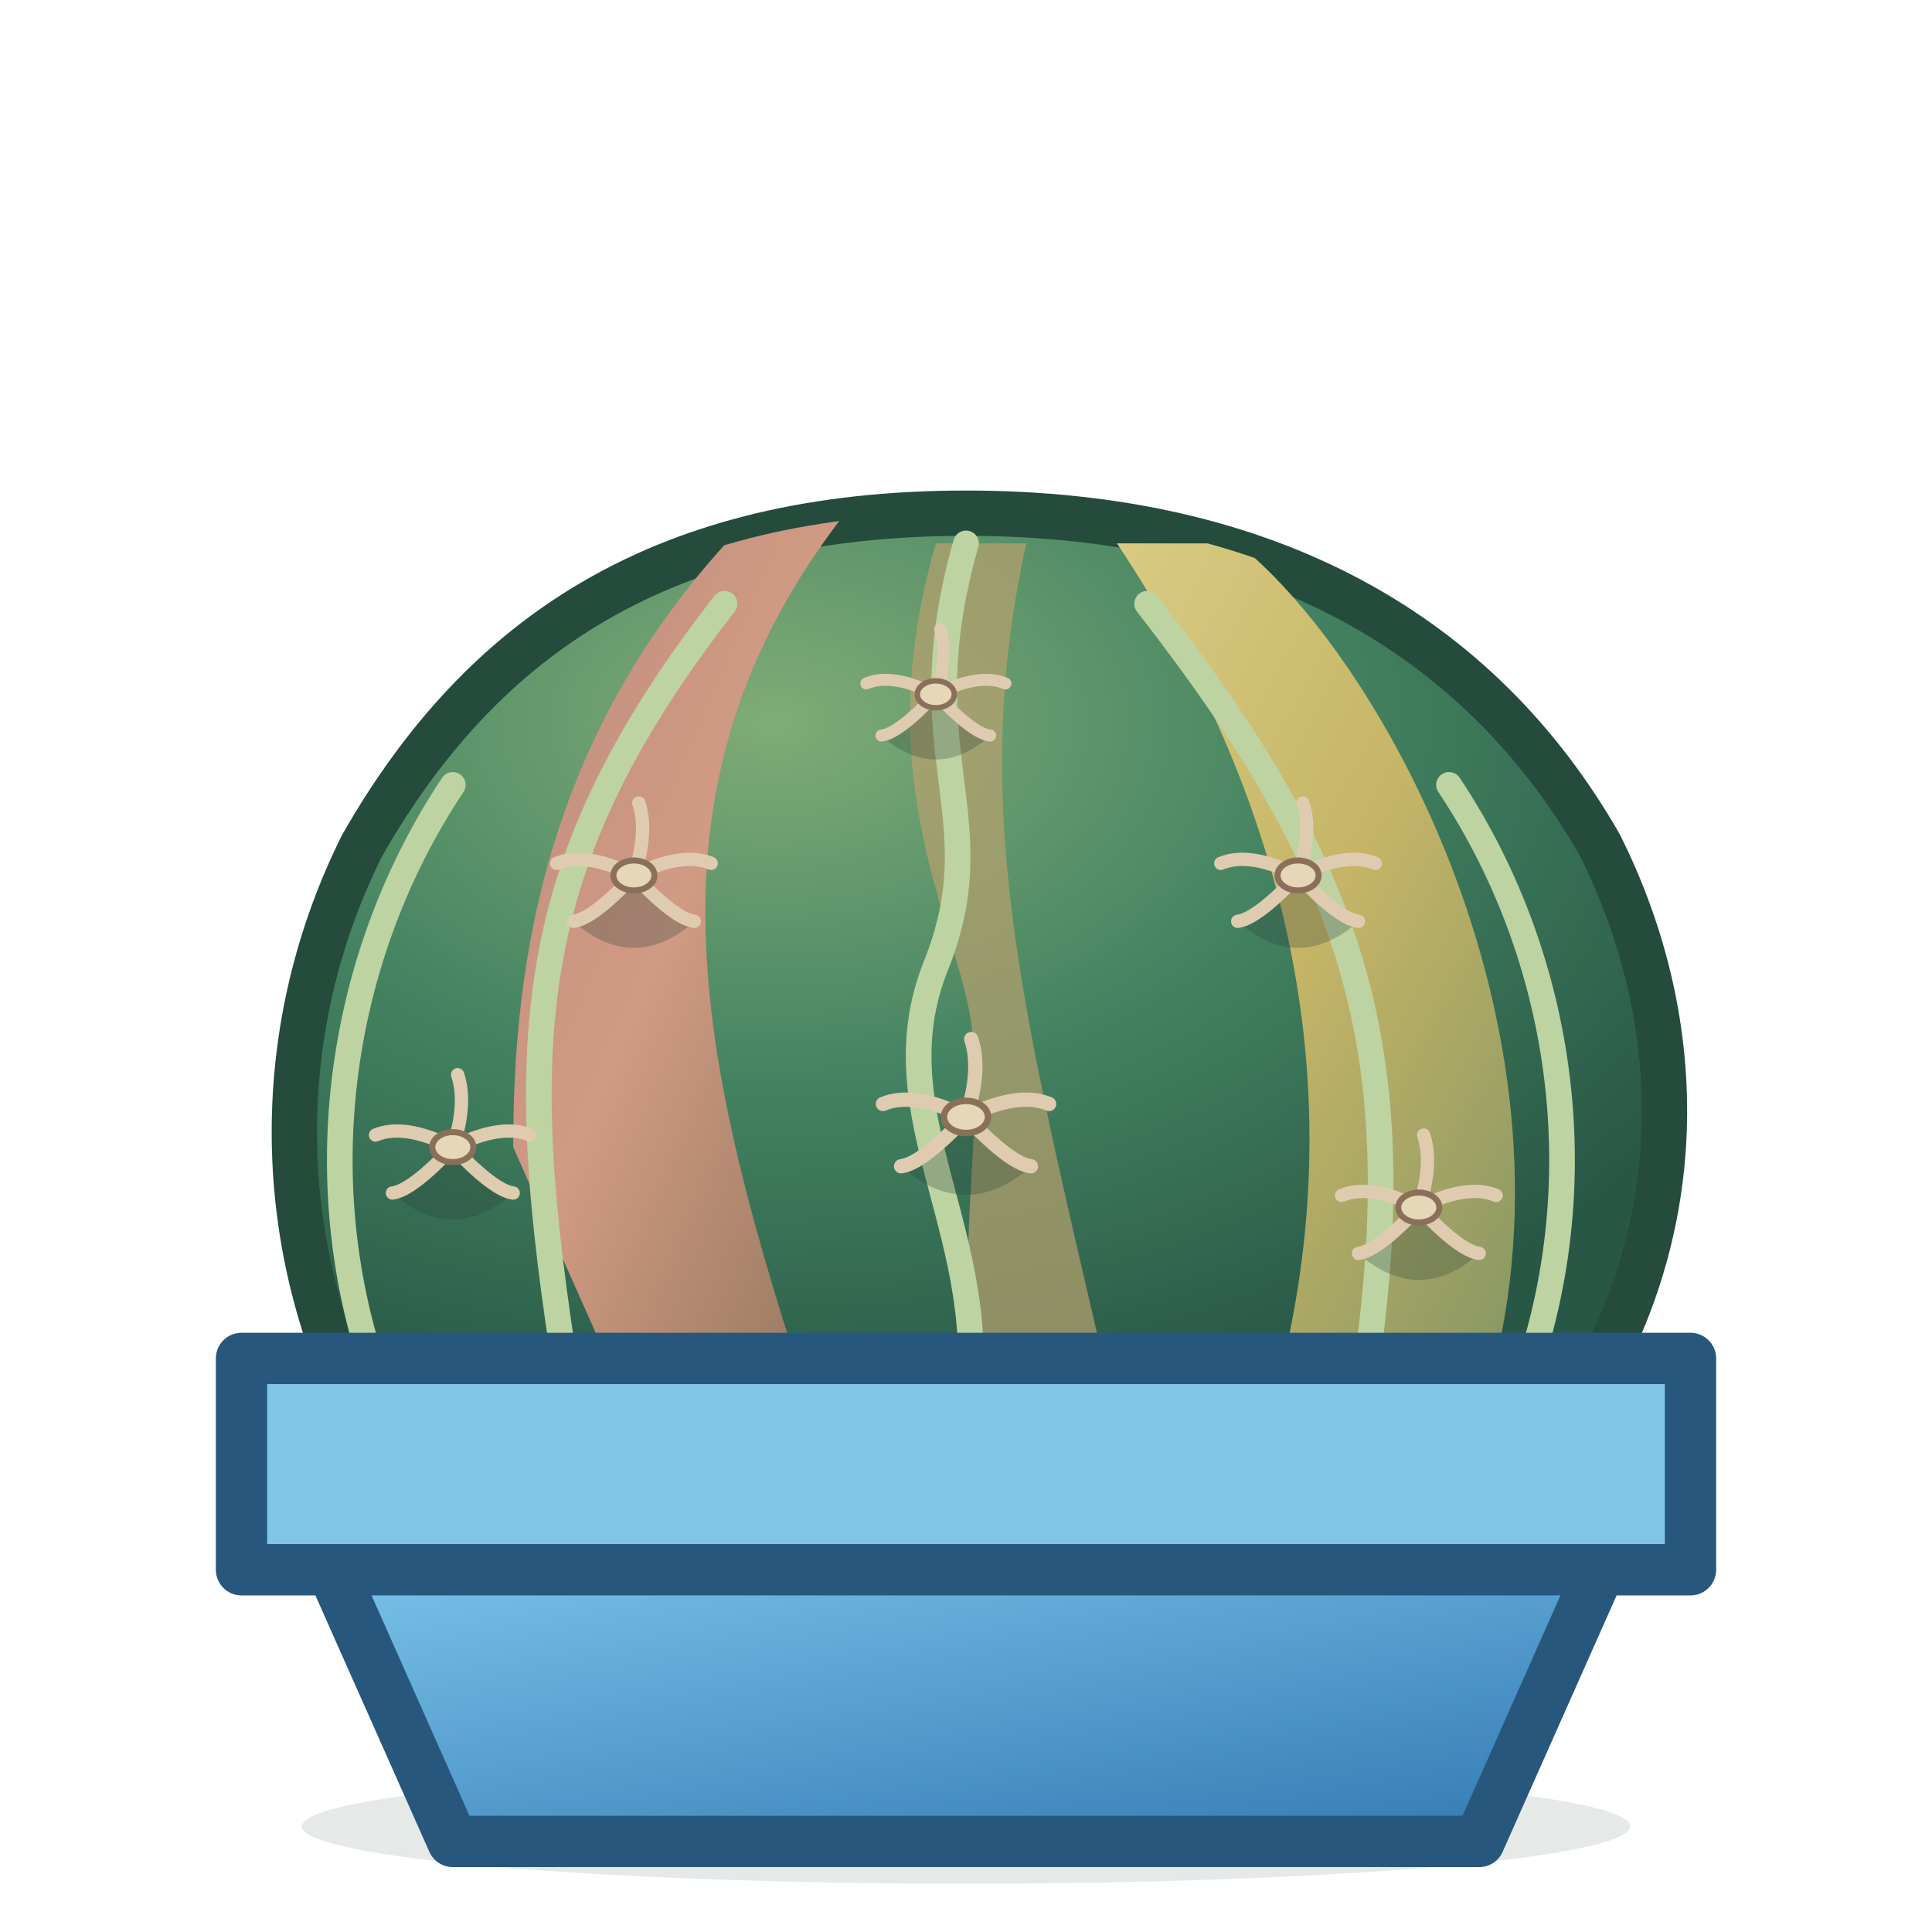
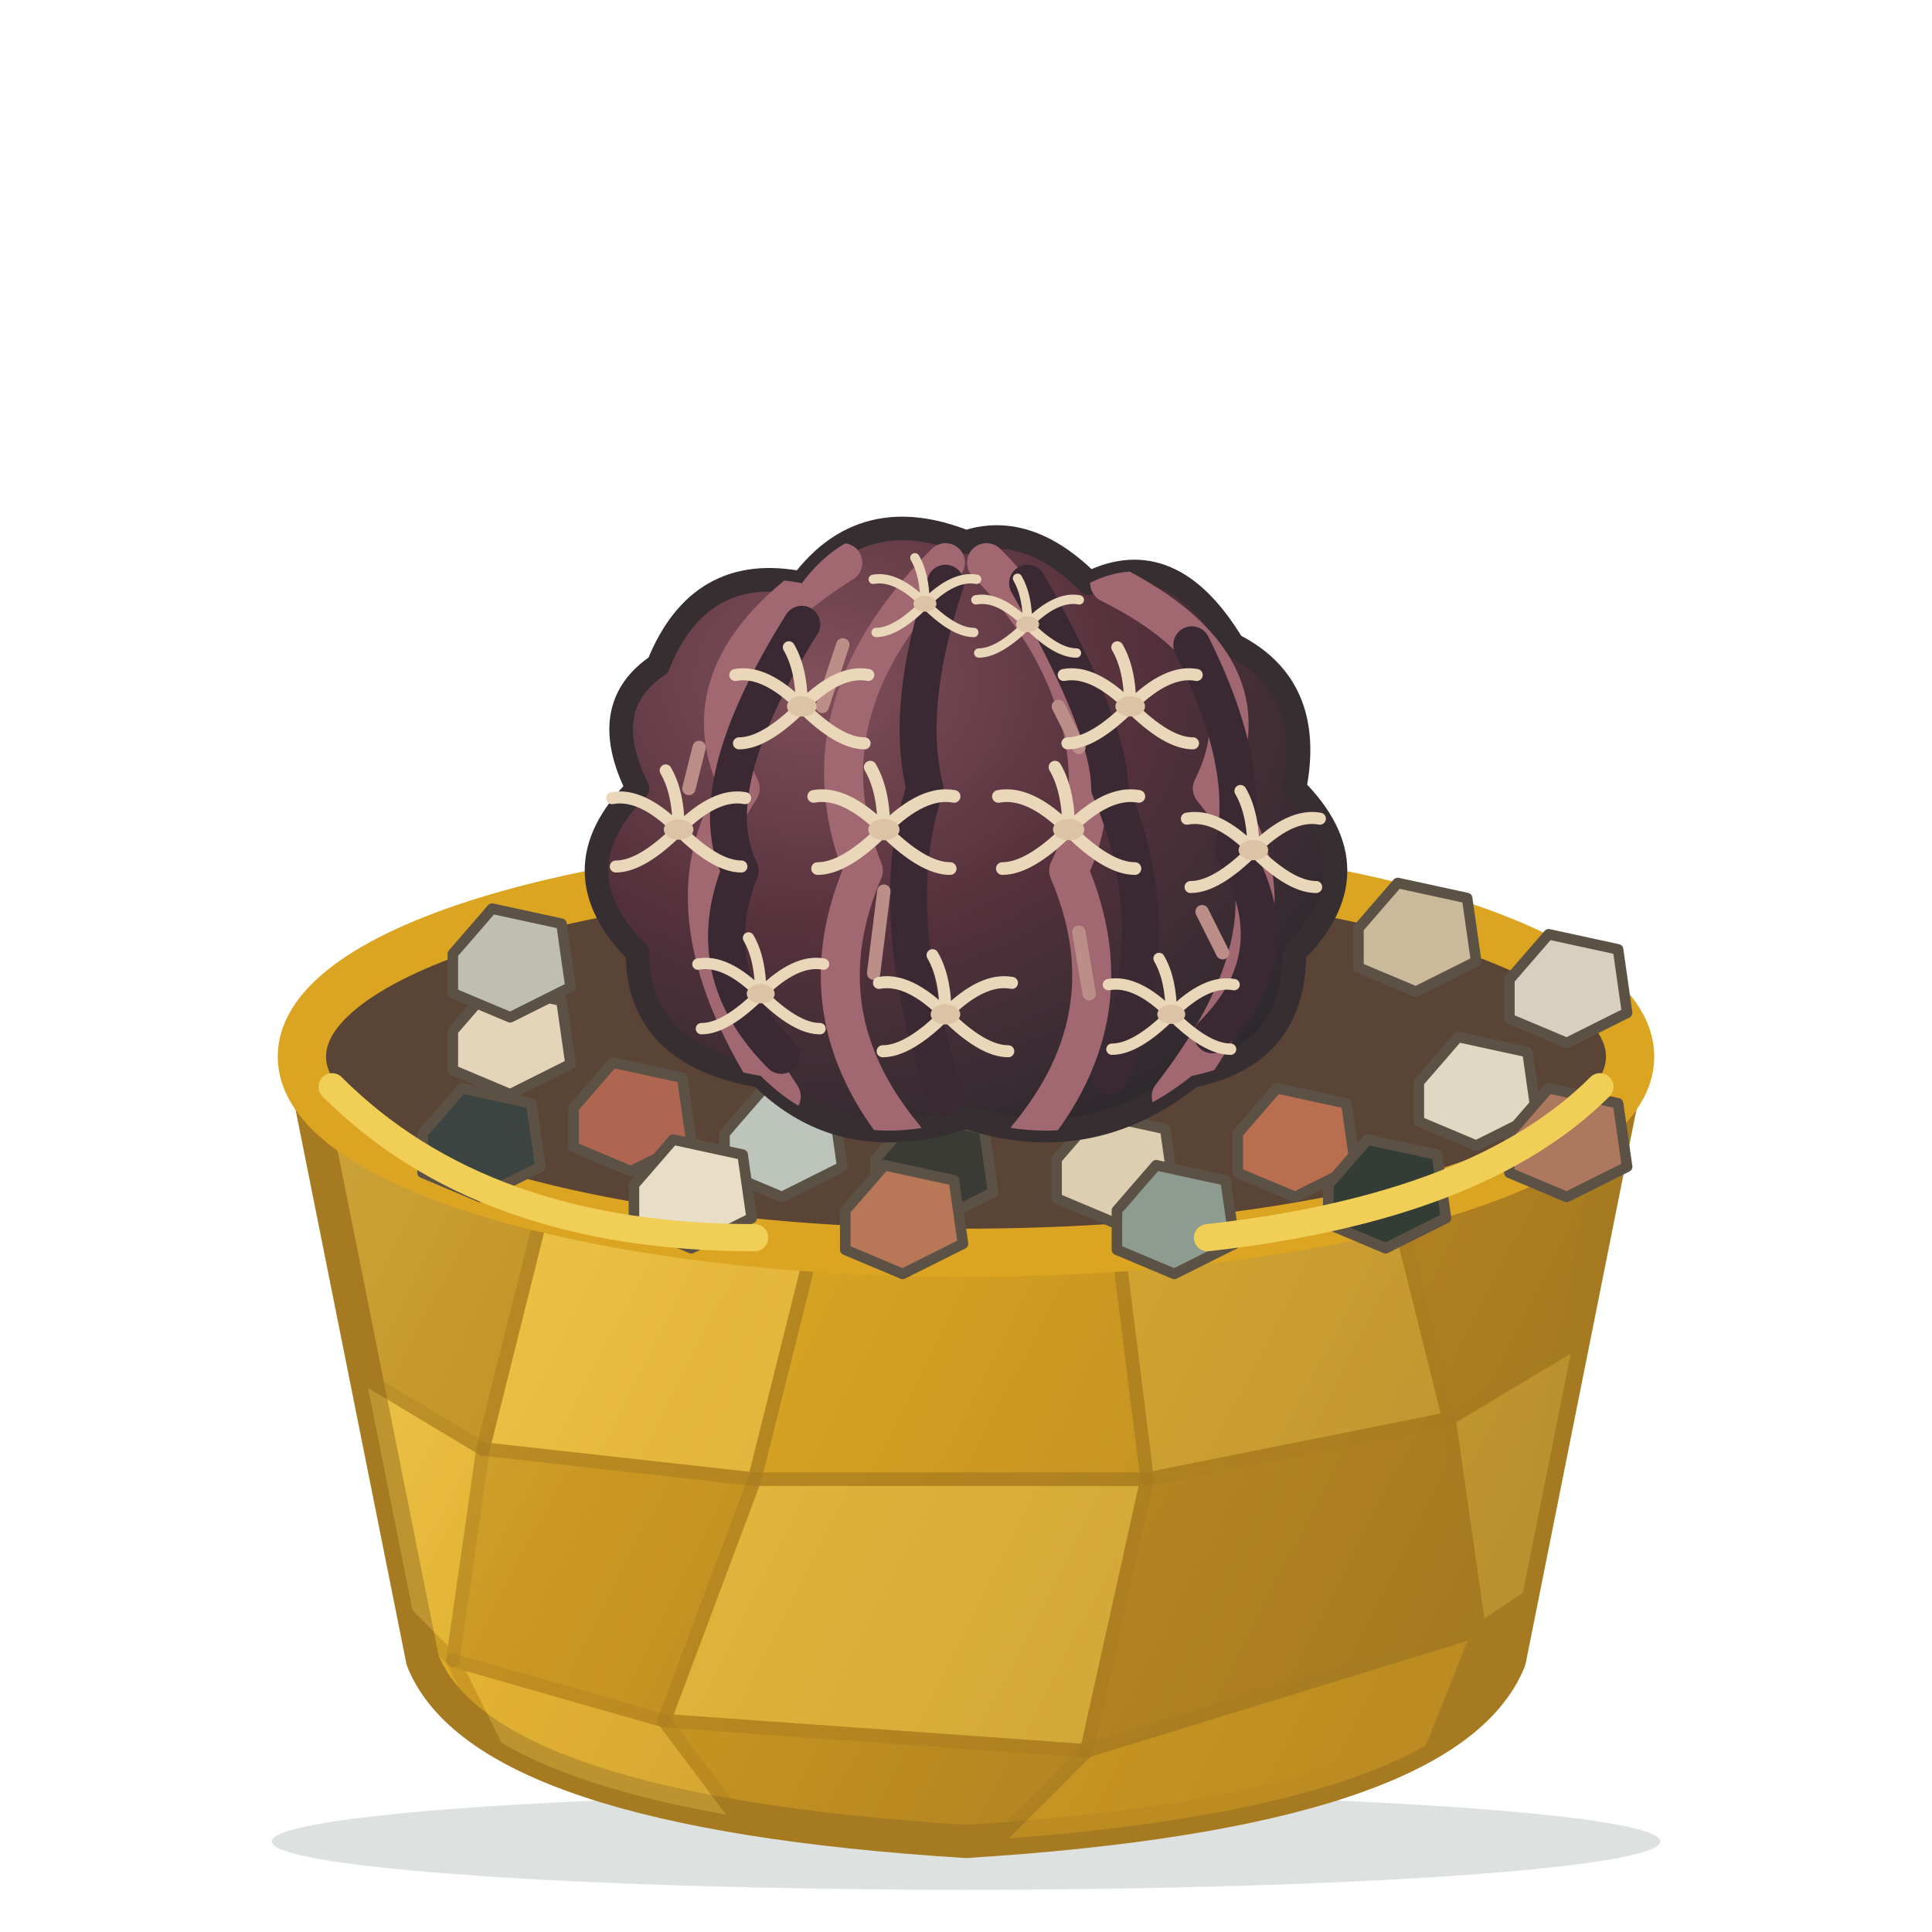
<svg xmlns="http://www.w3.org/2000/svg" viewBox="0 0 64 64" role="img" aria-labelledby="gymnocalycium-mihanovichii-variegated-title gymnocalycium-mihanovichii-variegated-description" data-plant-slug="gymnocalycium-mihanovichii-variegated" focusable="false">
  <defs>
-     <linearGradient id="gym-var-pot" x1="0" x2="0.8" y1="0" y2="1">
-       <stop offset="0" stop-color="#79c2e9" />
-       <stop offset="1" stop-color="#377fb6" />
+     <linearGradient id="p01-oct22-pot" x1="0" y1="0" x2="1" y2="0.3">
+       <stop stop-color="#f1ce56" />
+       <stop offset="0.35" stop-color="#dba522" />
+       <stop offset="1" stop-color="#a67a20" />
    </linearGradient>
-     <radialGradient id="varmoon-body" cx="35%" cy="23%" r="80%">
-       <stop offset="0" stop-color="#80ac77" />
-       <stop offset="0.5" stop-color="#438361" />
-       <stop offset="1" stop-color="#285746" />
+     <clipPath id="p01-oct22-pot-clip">
+       <path d="M10 35H54L50 55Q48 60 32 61Q16 60 14 55Z" />
+     </clipPath>
+     <radialGradient id="p01-oct22-body" cx="0.3" cy="0.25" r="0.85">
+       <stop stop-color="#80505b" />
+       <stop offset="0.5" stop-color="#55313c" />
+       <stop offset="1" stop-color="#2b292d" />
    </radialGradient>
-     <clipPath id="varmoon-clip" clipPathUnits="userSpaceOnUse">
-       <path d="M12 47c-3-6-3-13 0-19 4-7 10-11 20-11s17 4 21 11c3 6 3 13-1 19Z" fill="none" stroke="none" stroke-width="1" stroke-linecap="round" stroke-linejoin="round" />
+     <clipPath id="p01-oct22-body-clip">
+       <path d="M32 17Q27 15 24 19Q19 18 17 23Q14 25 16 29Q12 33 16 37Q16 42 22 43Q26 47 32 45Q38 47 43 43Q48 42 48 37Q52 33 48 29Q49 24 45 22Q42 17 38 19Q35 16 32 17Z" />
    </clipPath>
-     <linearGradient id="varmoon-rose" x1="0" y1="0" x2="0.85" y2="1">
-       <stop offset="0" stop-color="#bd8c80" />
-       <stop offset="0.5" stop-color="#d19a83" />
-       <stop offset="1" stop-color="#987a60" />
-     </linearGradient>
-     <linearGradient id="varmoon-gold" x1="0" y1="0" x2="0.85" y2="1">
-       <stop offset="0" stop-color="#d8cb82" />
-       <stop offset="0.5" stop-color="#c6b566" />
-       <stop offset="1" stop-color="#8c9964" />
-     </linearGradient>
-     <g id="gymnocalycium-mihanovichii-variegated-detail-1">
-       <path d="M-2.4 2Q0 4 2.4 2L0 0Z" fill="#273e36" stroke="none" stroke-width="0" stroke-linecap="round" stroke-linejoin="round" opacity="0.28" />
-       <path d="M0 0q-2-1-3.2-0.5M0 0q2-1 3.2-0.5M0 0q-1.7 1.8-2.5 1.9M0 0q1.7 1.8 2.5 1.9M0 0q0.6-1.8 0.2-3" fill="none" stroke="#dfccb0" stroke-width="0.55" stroke-linecap="round" stroke-linejoin="round" />
-       <ellipse cx="0" cy="0" rx="0.85" ry="0.62" fill="#e6d7b8" stroke="#8a7058" stroke-width="0.25" />
+     <g id="p01-oct22-spines">
+       <path d="M0 0q-2-2-3.6-1.7M0 0q2-2 3.6-1.7M0 0q-2 2-3.4 2M0 0q2 2 3.4 2M0 0q0-2-0.7-3.2" fill="none" stroke="#ead7ba" stroke-width="0.65" />
+       <ellipse rx="0.8" ry="0.55" fill="#dcc3a5" />
    </g>
  </defs>
-   <ellipse cx="32" cy="60.5" rx="22" ry="1.9" fill="#244b3b" stroke="none" stroke-width="0" opacity="0.12" />
-   <ellipse cx="32" cy="45.5" rx="22" ry="2.1" fill="#745c45" stroke="none" stroke-width="1" />
-   <path d="M12 47c-3-6-3-13 0-19 4-7 10-11 20-11s17 4 21 11c3 6 3 13-1 19Z" fill="url(#varmoon-body)" stroke="#244b3b" stroke-width="1.5" stroke-linecap="round" stroke-linejoin="round" />
-   <g clip-path="url(#varmoon-clip)">
-     <path d="M25 17c-7 7-8 15-8 21l4 9h6c-4-12-6-21 1-30Z" fill="url(#varmoon-rose)" stroke="none" stroke-width="1" stroke-linecap="round" stroke-linejoin="round" />
-     <path d="M37 18c6 9 8 19 5 29h7c4-12-3-25-8-29Z" fill="url(#varmoon-gold)" stroke="none" stroke-width="1" stroke-linecap="round" stroke-linejoin="round" />
-     <path d="M31 18c-2 7 0 11 1 15s-1 10 1 14h4c-3-13-5-20-3-29Z" fill="#b8a16d" stroke="none" stroke-width="0" stroke-linecap="round" stroke-linejoin="round" opacity="0.7" />
-     <path d="M32 18c-2 7 1 9-1 14s2 9 1 15M24 20c-7 9-7 15-5 27m19-27c7 9 9 15 7 27M15 26c-4 6-5 14-2 21m35-21c4 6 5 14 2 21" fill="none" stroke="#bdd3a2" stroke-width="0.85" stroke-linecap="round" stroke-linejoin="round" />
+   <g stroke-linecap="round" stroke-linejoin="round">
+     <ellipse cx="32" cy="61" rx="23" ry="1.6" fill="#274537" opacity="0.16" />
+     <path d="M10 35H54L50 55Q48 60 32 61Q16 60 14 55Z" fill="url(#p01-oct22-pot)" stroke="#a67a20" stroke-width="1.1" />
+     <g clip-path="url(#p01-oct22-pot-clip)">
+       <path d="M10 36 18 40 16 48 11 45Z" fill="#a67a20" opacity="0.48" stroke="#a67a20" stroke-width="0.45" />
+       <path d="M18 40 27 41 25 49 16 48Z" fill="#f1ce56" opacity="0.5" stroke="#a67a20" stroke-width="0.45" />
+       <path d="M27 41 37 41 38 49 25 49Z" fill="#dba522" opacity="0.35" stroke="#a67a20" stroke-width="0.45" />
+       <path d="M37 41 46 39 48 47 38 49Z" fill="#f1ce56" opacity="0.3" stroke="#a67a20" stroke-width="0.45" />
+       <path d="M46 39 54 36 53 44 48 47Z" fill="#a67a20" opacity="0.38" stroke="#a67a20" stroke-width="0.45" />
+       <path d="M11 45 16 48 15 55 12 52Z" fill="#f1ce56" opacity="0.32" stroke="#a67a20" stroke-width="0.45" />
+       <path d="M16 48 25 49 22 57 15 55Z" fill="#a67a20" opacity="0.3" stroke="#a67a20" stroke-width="0.45" />
+       <path d="M25 49 38 49 36 58 22 57Z" fill="#f1ce56" opacity="0.45" stroke="#a67a20" stroke-width="0.45" />
+       <path d="M38 49 48 47 49 54 36 58Z" fill="#a67a20" opacity="0.42" stroke="#a67a20" stroke-width="0.45" />
+       <path d="M48 47 53 44 52 52 49 54Z" fill="#f1ce56" opacity="0.28" stroke="#a67a20" stroke-width="0.45" />
+       <path d="M15 55 22 57 25 61 17 59Z" fill="#f1ce56" opacity="0.3" stroke="#a67a20" stroke-width="0.45" />
+       <path d="M22 57 36 58 32 62 25 61Z" fill="#a67a20" opacity="0.25" stroke="#a67a20" stroke-width="0.45" />
+       <path d="M36 58 49 54 47 59 32 62Z" fill="#dba522" opacity="0.4" stroke="#a67a20" stroke-width="0.45" />
+     </g>
+     <ellipse cx="32" cy="35" rx="22" ry="6.5" fill="#5a4435" stroke="#dba522" stroke-width="1.6" />
+     <path d="m15 34.15 1.3-1.5 2.3 0.5 0.3 2.1-2 1-1.9-0.8Z" fill="#e4d5ba" stroke="#5c5145" stroke-width="0.35" />
+     <path d="m19 36.7 1.3-1.5 2.3 0.5 0.3 2.1-2 1-1.9-0.8Z" fill="#af6650" stroke="#5c5145" stroke-width="0.35" />
+     <path d="m24 37.55 1.3-1.5 2.3 0.5 0.3 2.1-2 1-1.9-0.8Z" fill="#bdc4bc" stroke="#5c5145" stroke-width="0.35" />
+     <path d="m29 38.4 1.3-1.5 2.3 0.5 0.3 2.1-2 1-1.9-0.8Z" fill="#3a3b35" stroke="#5c5145" stroke-width="0.35" />
+     <path d="m35 38.4 1.3-1.5 2.3 0.5 0.3 2.1-2 1-1.9-0.8Z" fill="#ddcdb1" stroke="#5c5145" stroke-width="0.35" />
+     <path d="m41 37.55 1.3-1.5 2.3 0.5 0.3 2.1-2 1-1.9-0.8Z" fill="#b96e50" stroke="#5c5145" stroke-width="0.35" />
+     <path d="m47 35.85 1.3-1.5 2.3 0.5 0.3 2.1-2 1-1.9-0.8Z" fill="#e1d8c3" stroke="#5c5145" stroke-width="0.35" />
+     <path d="m14 37.55 1.3-1.5 2.3 0.5 0.3 2.1-2 1-1.9-0.8Z" fill="#3b4440" stroke="#5c5145" stroke-width="0.35" />
+     <path d="m21 39.25 1.3-1.5 2.3 0.5 0.3 2.1-2 1-1.9-0.8Z" fill="#e8ddc6" stroke="#5c5145" stroke-width="0.35" />
+     <path d="m28 40.1 1.3-1.5 2.3 0.5 0.3 2.1-2 1-1.9-0.8Z" fill="#b87757" stroke="#5c5145" stroke-width="0.35" />
+     <path d="m37 40.1 1.3-1.5 2.3 0.5 0.3 2.1-2 1-1.9-0.8Z" fill="#8e9b91" stroke="#5c5145" stroke-width="0.35" />
+     <path d="m44 39.25 1.3-1.5 2.3 0.5 0.3 2.1-2 1-1.9-0.8Z" fill="#343c36" stroke="#5c5145" stroke-width="0.35" />
+     <path d="m50 37.55 1.3-1.5 2.3 0.5 0.3 2.1-2 1-1.9-0.8Z" fill="#ae785e" stroke="#5c5145" stroke-width="0.35" />
+     <path d="m15 31.6 1.3-1.5 2.3 0.5 0.3 2.1-2 1-1.9-0.8Z" fill="#bfbeb0" stroke="#5c5145" stroke-width="0.35" />
+     <path d="m21 30.75 1.3-1.5 2.3 0.5 0.3 2.1-2 1-1.9-0.8Z" fill="#3a3e36" stroke="#5c5145" stroke-width="0.35" />
+     <path d="m45 30.75 1.3-1.5 2.3 0.5 0.3 2.1-2 1-1.9-0.8Z" fill="#cbb99c" stroke="#5c5145" stroke-width="0.35" />
+     <path d="m50 32.45 1.3-1.5 2.3 0.5 0.3 2.1-2 1-1.9-0.8Z" fill="#d8cfc0" stroke="#5c5145" stroke-width="0.35" />
+     <g transform="translate(10.24 6.4) scale(0.68)">
+       <path d="M32 17Q27 15 24 19Q19 18 17 23Q14 25 16 29Q12 33 16 37Q16 42 22 43Q26 47 32 45Q38 47 43 43Q48 42 48 37Q52 33 48 29Q49 24 45 22Q42 17 38 19Q35 16 32 17Z" fill="url(#p01-oct22-body)" stroke="#372e31" stroke-width="1.15" />
+       <g clip-path="url(#p01-oct22-body-clip)">
+         <path d="M31 18C26 23 25 28 27 33Q24 40 29 46M33 18C38 23 39 29 37 33Q40 40 35 46M26 18Q18 23 21 29Q17 35 23 44M39 19Q47 23 44 29Q49 35 42 44" fill="none" stroke="#a16872" stroke-width="1.9" />
+         <path d="M31 19Q29 25 30 29Q28 35 31 44M35 19Q39 26 39 29Q42 36 39 43M24 21Q19 29 21 33Q19 38 23 42M43 22Q46 28 45 32Q48 37 44 41" fill="none" stroke="#3a2933" stroke-width="1.8" />
+         <path d="M26 22 25 25M28 34l-0.5 4m9-13 1 2m0 9 0.5 3M19 27l-0.5 2m25 6 1 2" fill="none" stroke="#bb8f87" stroke-width="0.65" />
+       </g>
+       <use href="#p01-oct22-spines" transform="translate(30 20) scale(0.7)" />
+       <use href="#p01-oct22-spines" transform="translate(35 21) scale(0.7)" />
+       <use href="#p01-oct22-spines" transform="translate(24 25) scale(0.9)" />
+       <use href="#p01-oct22-spines" transform="translate(40 25) scale(0.9)" />
+       <use href="#p01-oct22-spines" transform="translate(18 31) scale(0.9)" />
+       <use href="#p01-oct22-spines" transform="translate(28 31) scale(0.95)" />
+       <use href="#p01-oct22-spines" transform="translate(37 31) scale(0.95)" />
+       <use href="#p01-oct22-spines" transform="translate(46 32) scale(0.9)" />
+       <use href="#p01-oct22-spines" transform="translate(22 39) scale(0.85)" />
+       <use href="#p01-oct22-spines" transform="translate(31 40) scale(0.9)" />
+       <use href="#p01-oct22-spines" transform="translate(42 40) scale(0.85)" />
+     </g>
+     <path d="M11 36Q16 41 25 41M40 41q9-1 13-5" fill="none" stroke="#f1ce56" stroke-width="0.9" />
  </g>
-   <use href="#gymnocalycium-mihanovichii-variegated-detail-1" transform="translate(31 23) scale(0.72)" />
-   <use href="#gymnocalycium-mihanovichii-variegated-detail-1" transform="translate(21 29) scale(0.8)" />
-   <use href="#gymnocalycium-mihanovichii-variegated-detail-1" transform="translate(43 29) scale(0.8)" />
-   <use href="#gymnocalycium-mihanovichii-variegated-detail-1" transform="translate(15 38) scale(0.8)" />
-   <use href="#gymnocalycium-mihanovichii-variegated-detail-1" transform="translate(32 37) scale(0.86)" />
-   <use href="#gymnocalycium-mihanovichii-variegated-detail-1" transform="translate(47 40) scale(0.8)" />
-   <path d="M8 45h48v7H8z" fill="#80c5e8" stroke="#28577e" stroke-linejoin="round" stroke-width="1.7" />
-   <path d="m11 52 4 9h34l4-9Z" fill="url(#gym-var-pot)" stroke="#28577e" stroke-linejoin="round" stroke-width="1.7" />
</svg>
